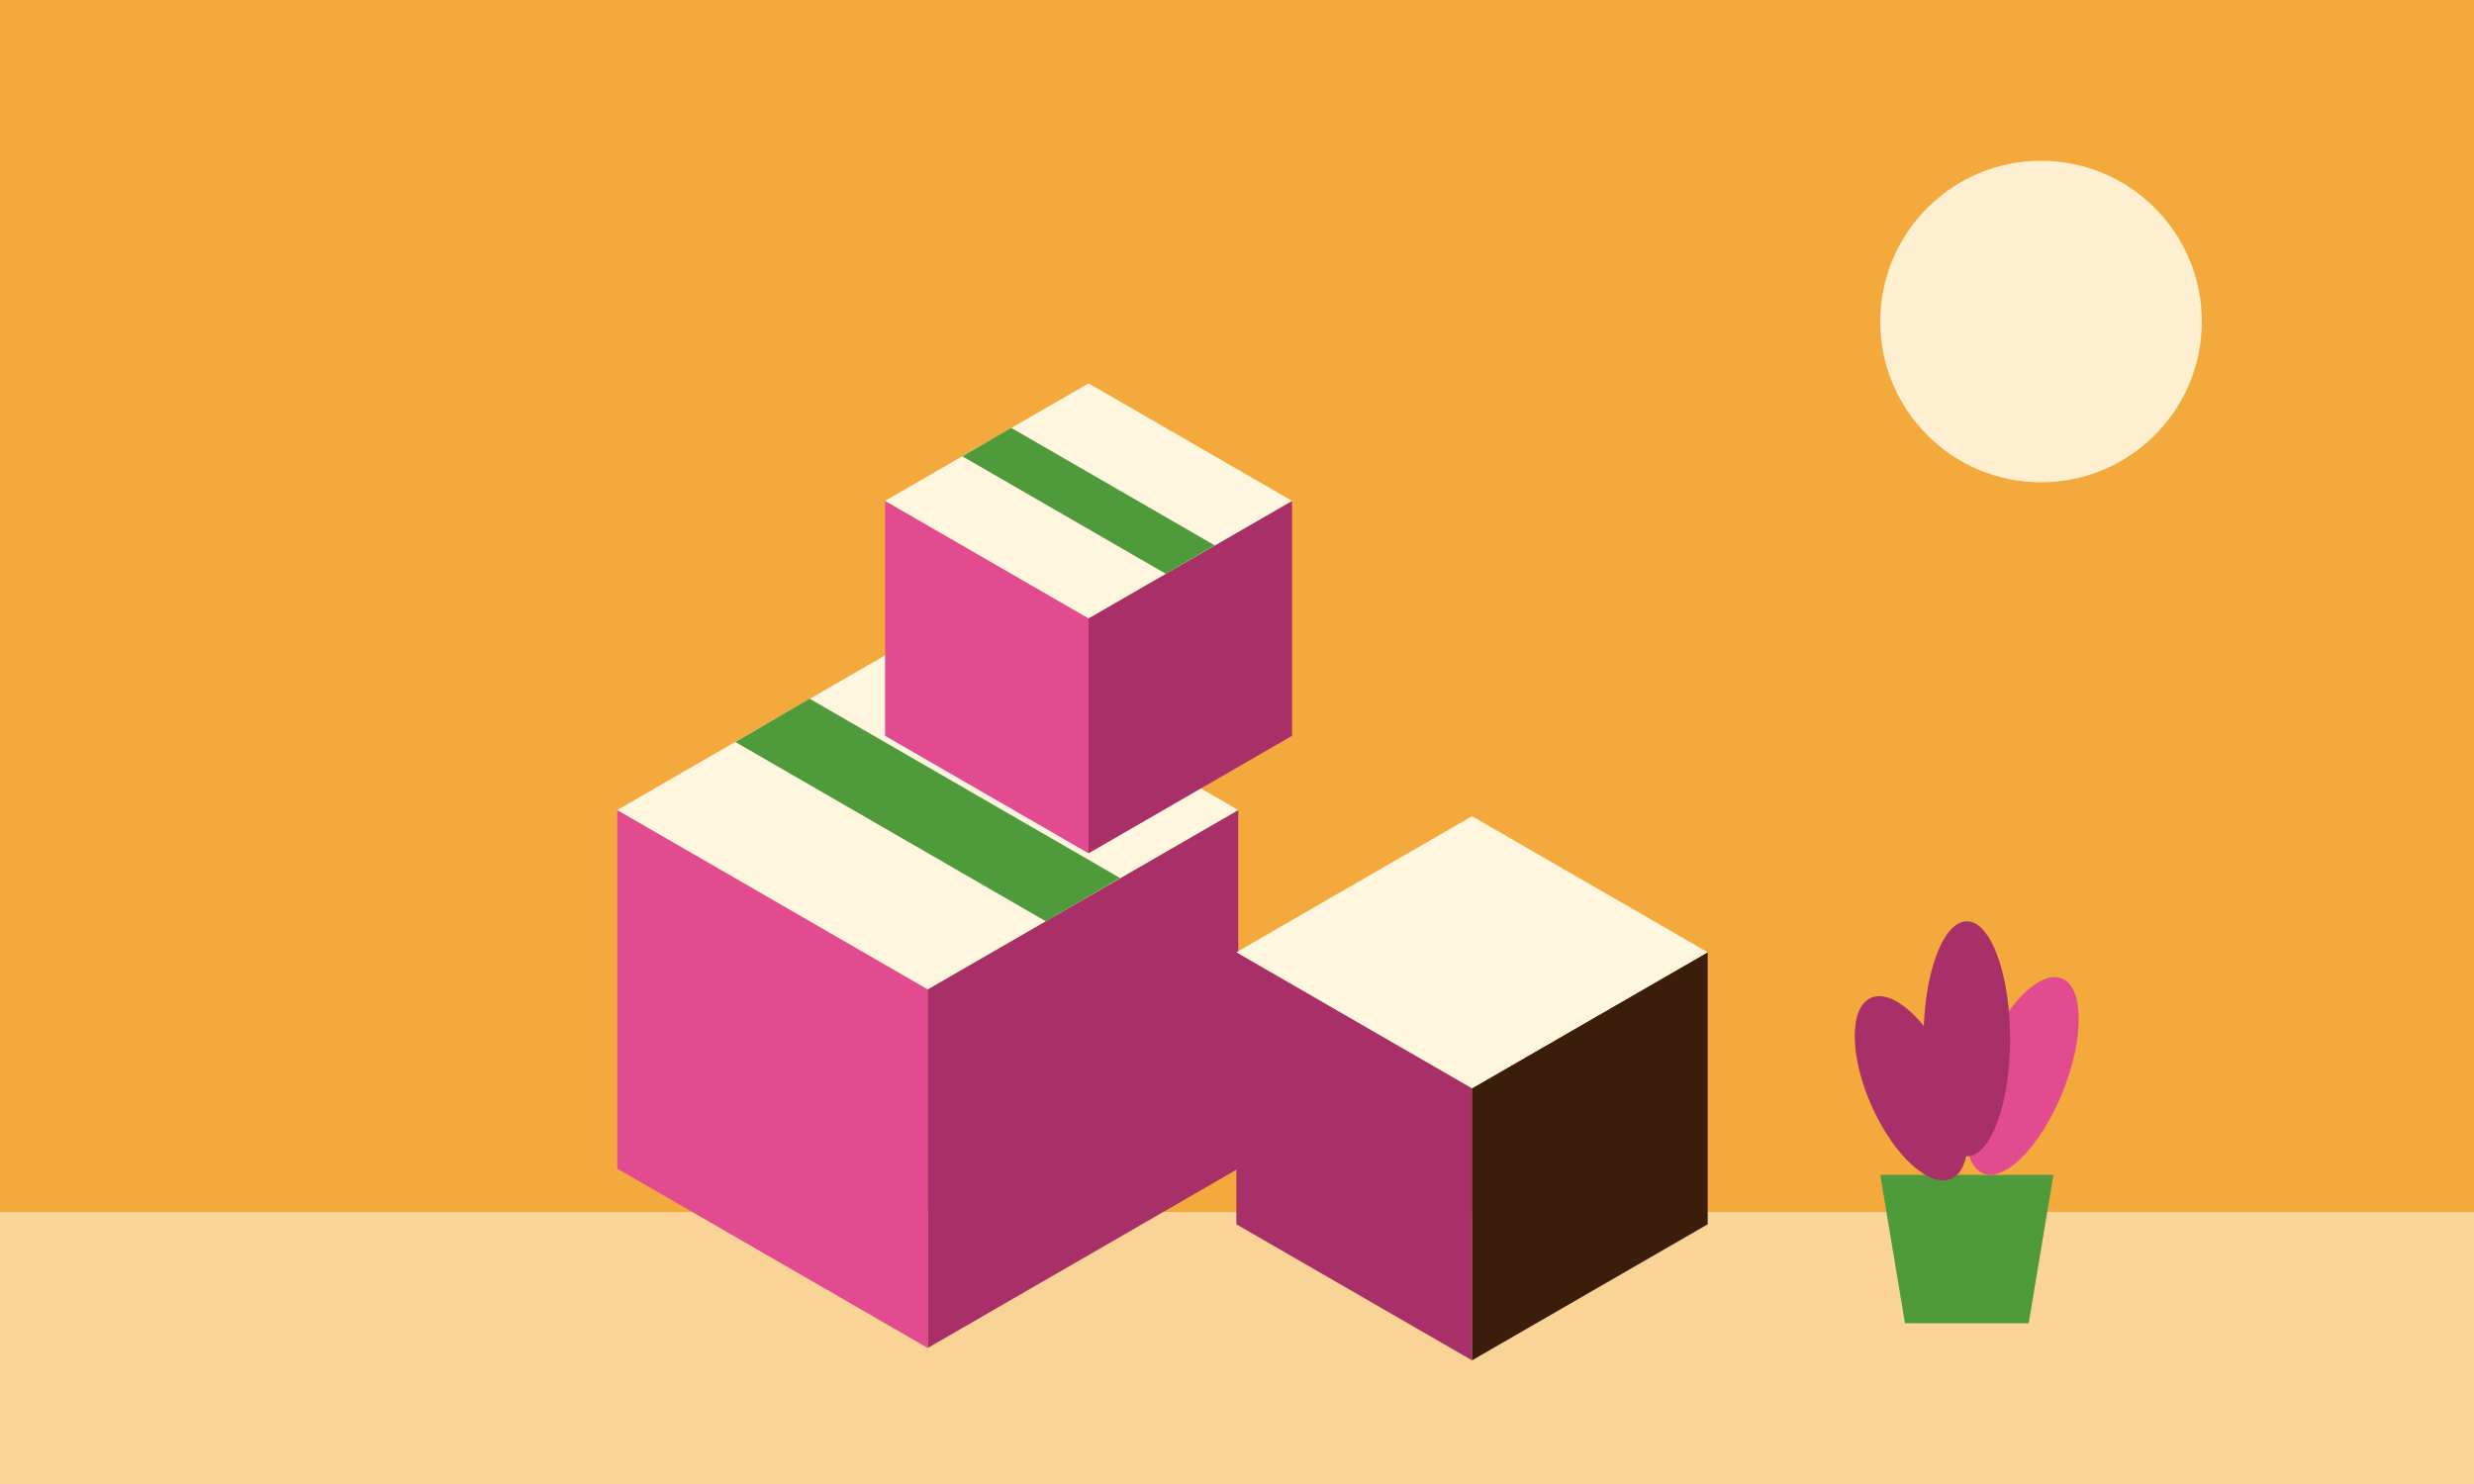
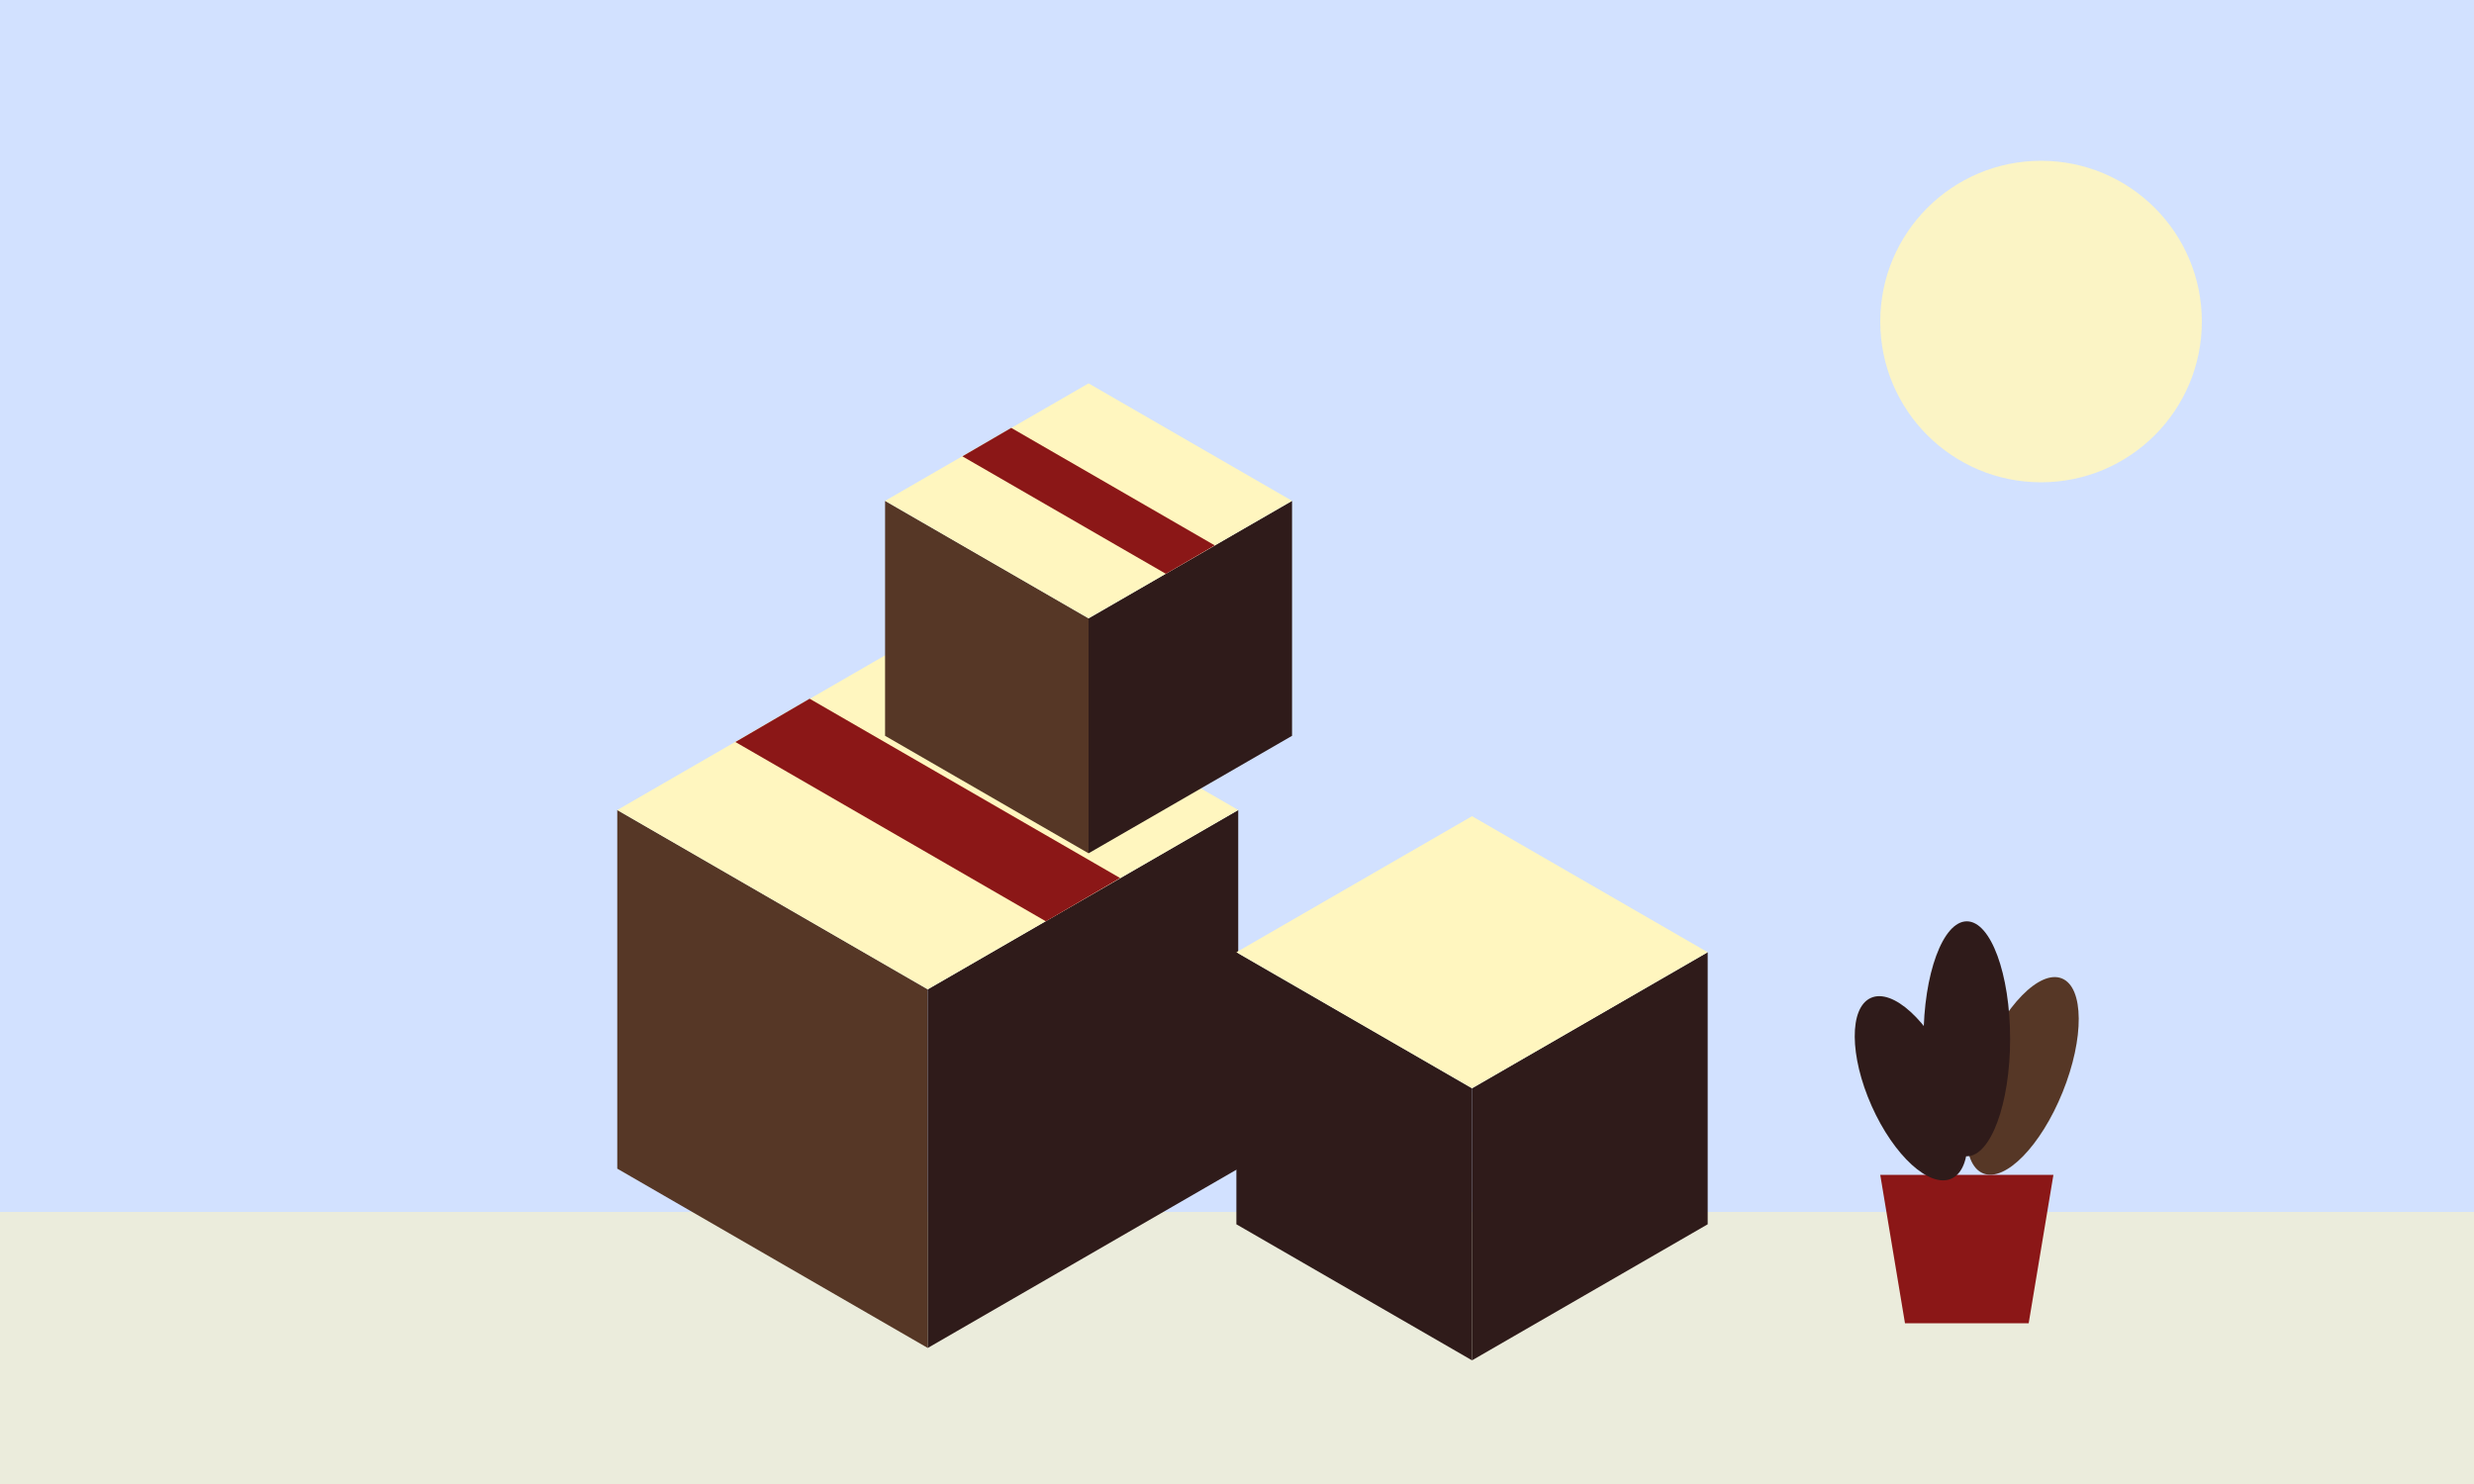
<svg xmlns="http://www.w3.org/2000/svg" viewBox="0 0 400 240" preserveAspectRatio="xMidYMid slice">
-   <rect width="400" height="240" fill="#f4a93c" />
-   <circle cx="330" cy="52" r="26" fill="#fff6e0" opacity=".9" />
-   <rect x="0" y="196" width="400" height="44" fill="#fff6e0" opacity=".55" />
-   <polygon points="99.8,131.0 150.0,160.0 150.0,218.0 99.8,189.0" fill="#e24b8f" />
-   <polygon points="150.0,160.0 200.2,131.0 200.2,189.0 150.0,218.0" fill="#a82f68" />
-   <polygon points="150.0,102.0 200.2,131.0 150.0,160.0 99.8,131.0" fill="#fff6e0" />
-   <polygon points="130.9,113.0 118.9,120.0 169.1,149.0 181.1,142.0" fill="#4f9a3a" />
-   <polygon points="199.9,154.0 238.0,176.0 238.0,220.0 199.9,198.0" fill="#a82f68" />
-   <polygon points="238.0,176.0 276.1,154.0 276.1,198.0 238.0,220.0" fill="#3a1d0a" />
-   <polygon points="238.0,132.0 276.1,154.0 238.0,176.0 199.9,154.0" fill="#fff6e0" />
-   <polygon points="143.1,81.0 176.0,100.0 176.0,138.0 143.1,119.0" fill="#e24b8f" />
-   <polygon points="176.0,100.0 208.9,81.0 208.9,119.0 176.0,138.0" fill="#a82f68" />
-   <polygon points="176.0,62.0 208.9,81.0 176.0,100.0 143.1,81.0" fill="#fff6e0" />
-   <polygon points="163.5,69.2 155.6,73.8 188.5,92.8 196.4,88.2" fill="#4f9a3a" />
-   <path d="M304 190 h28 l-4 24 h-20z" fill="#4f9a3a" />
-   <ellipse cx="309" cy="176" rx="7" ry="16" fill="#a82f68" transform="rotate(-24 309 176)" />
-   <ellipse cx="327" cy="174" rx="7" ry="17" fill="#e24b8f" transform="rotate(22 327 174)" />
-   <ellipse cx="318" cy="168" rx="7" ry="19" fill="#a82f68" />
+   <rect width="400" height="240" fill="#D2E1FF" />
+   <circle cx="330" cy="52" r="26" fill="#FFF6BF" opacity=".9" />
+   <rect x="0" y="196" width="400" height="44" fill="#FFF6BF" opacity=".55" />
+   <polygon points="99.8,131.0 150.0,160.0 150.0,218.0 99.8,189.0" fill="#563726" />
+   <polygon points="150.0,160.0 200.2,131.0 200.2,189.0 150.0,218.0" fill="#2F1B1A" />
+   <polygon points="150.0,102.0 200.2,131.0 150.0,160.0 99.8,131.0" fill="#FFF6BF" />
+   <polygon points="130.9,113.0 118.9,120.0 169.1,149.0 181.1,142.0" fill="#8B1717" />
+   <polygon points="199.9,154.0 238.0,176.0 238.0,220.0 199.9,198.0" fill="#2F1B1A" />
+   <polygon points="238.0,176.0 276.1,154.0 276.1,198.0 238.0,220.0" fill="#2F1B1A" />
+   <polygon points="238.0,132.0 276.1,154.0 238.0,176.0 199.9,154.0" fill="#FFF6BF" />
+   <polygon points="143.1,81.0 176.0,100.0 176.0,138.0 143.1,119.0" fill="#563726" />
+   <polygon points="176.0,100.0 208.9,81.0 208.9,119.0 176.0,138.0" fill="#2F1B1A" />
+   <polygon points="176.0,62.0 208.9,81.0 176.0,100.0 143.1,81.0" fill="#FFF6BF" />
+   <polygon points="163.5,69.2 155.6,73.8 188.5,92.8 196.4,88.2" fill="#8B1717" />
+   <path d="M304 190 h28 l-4 24 h-20z" fill="#8B1717" />
+   <ellipse cx="309" cy="176" rx="7" ry="16" fill="#2F1B1A" transform="rotate(-24 309 176)" />
+   <ellipse cx="327" cy="174" rx="7" ry="17" fill="#563726" transform="rotate(22 327 174)" />
+   <ellipse cx="318" cy="168" rx="7" ry="19" fill="#2F1B1A" />
</svg>
